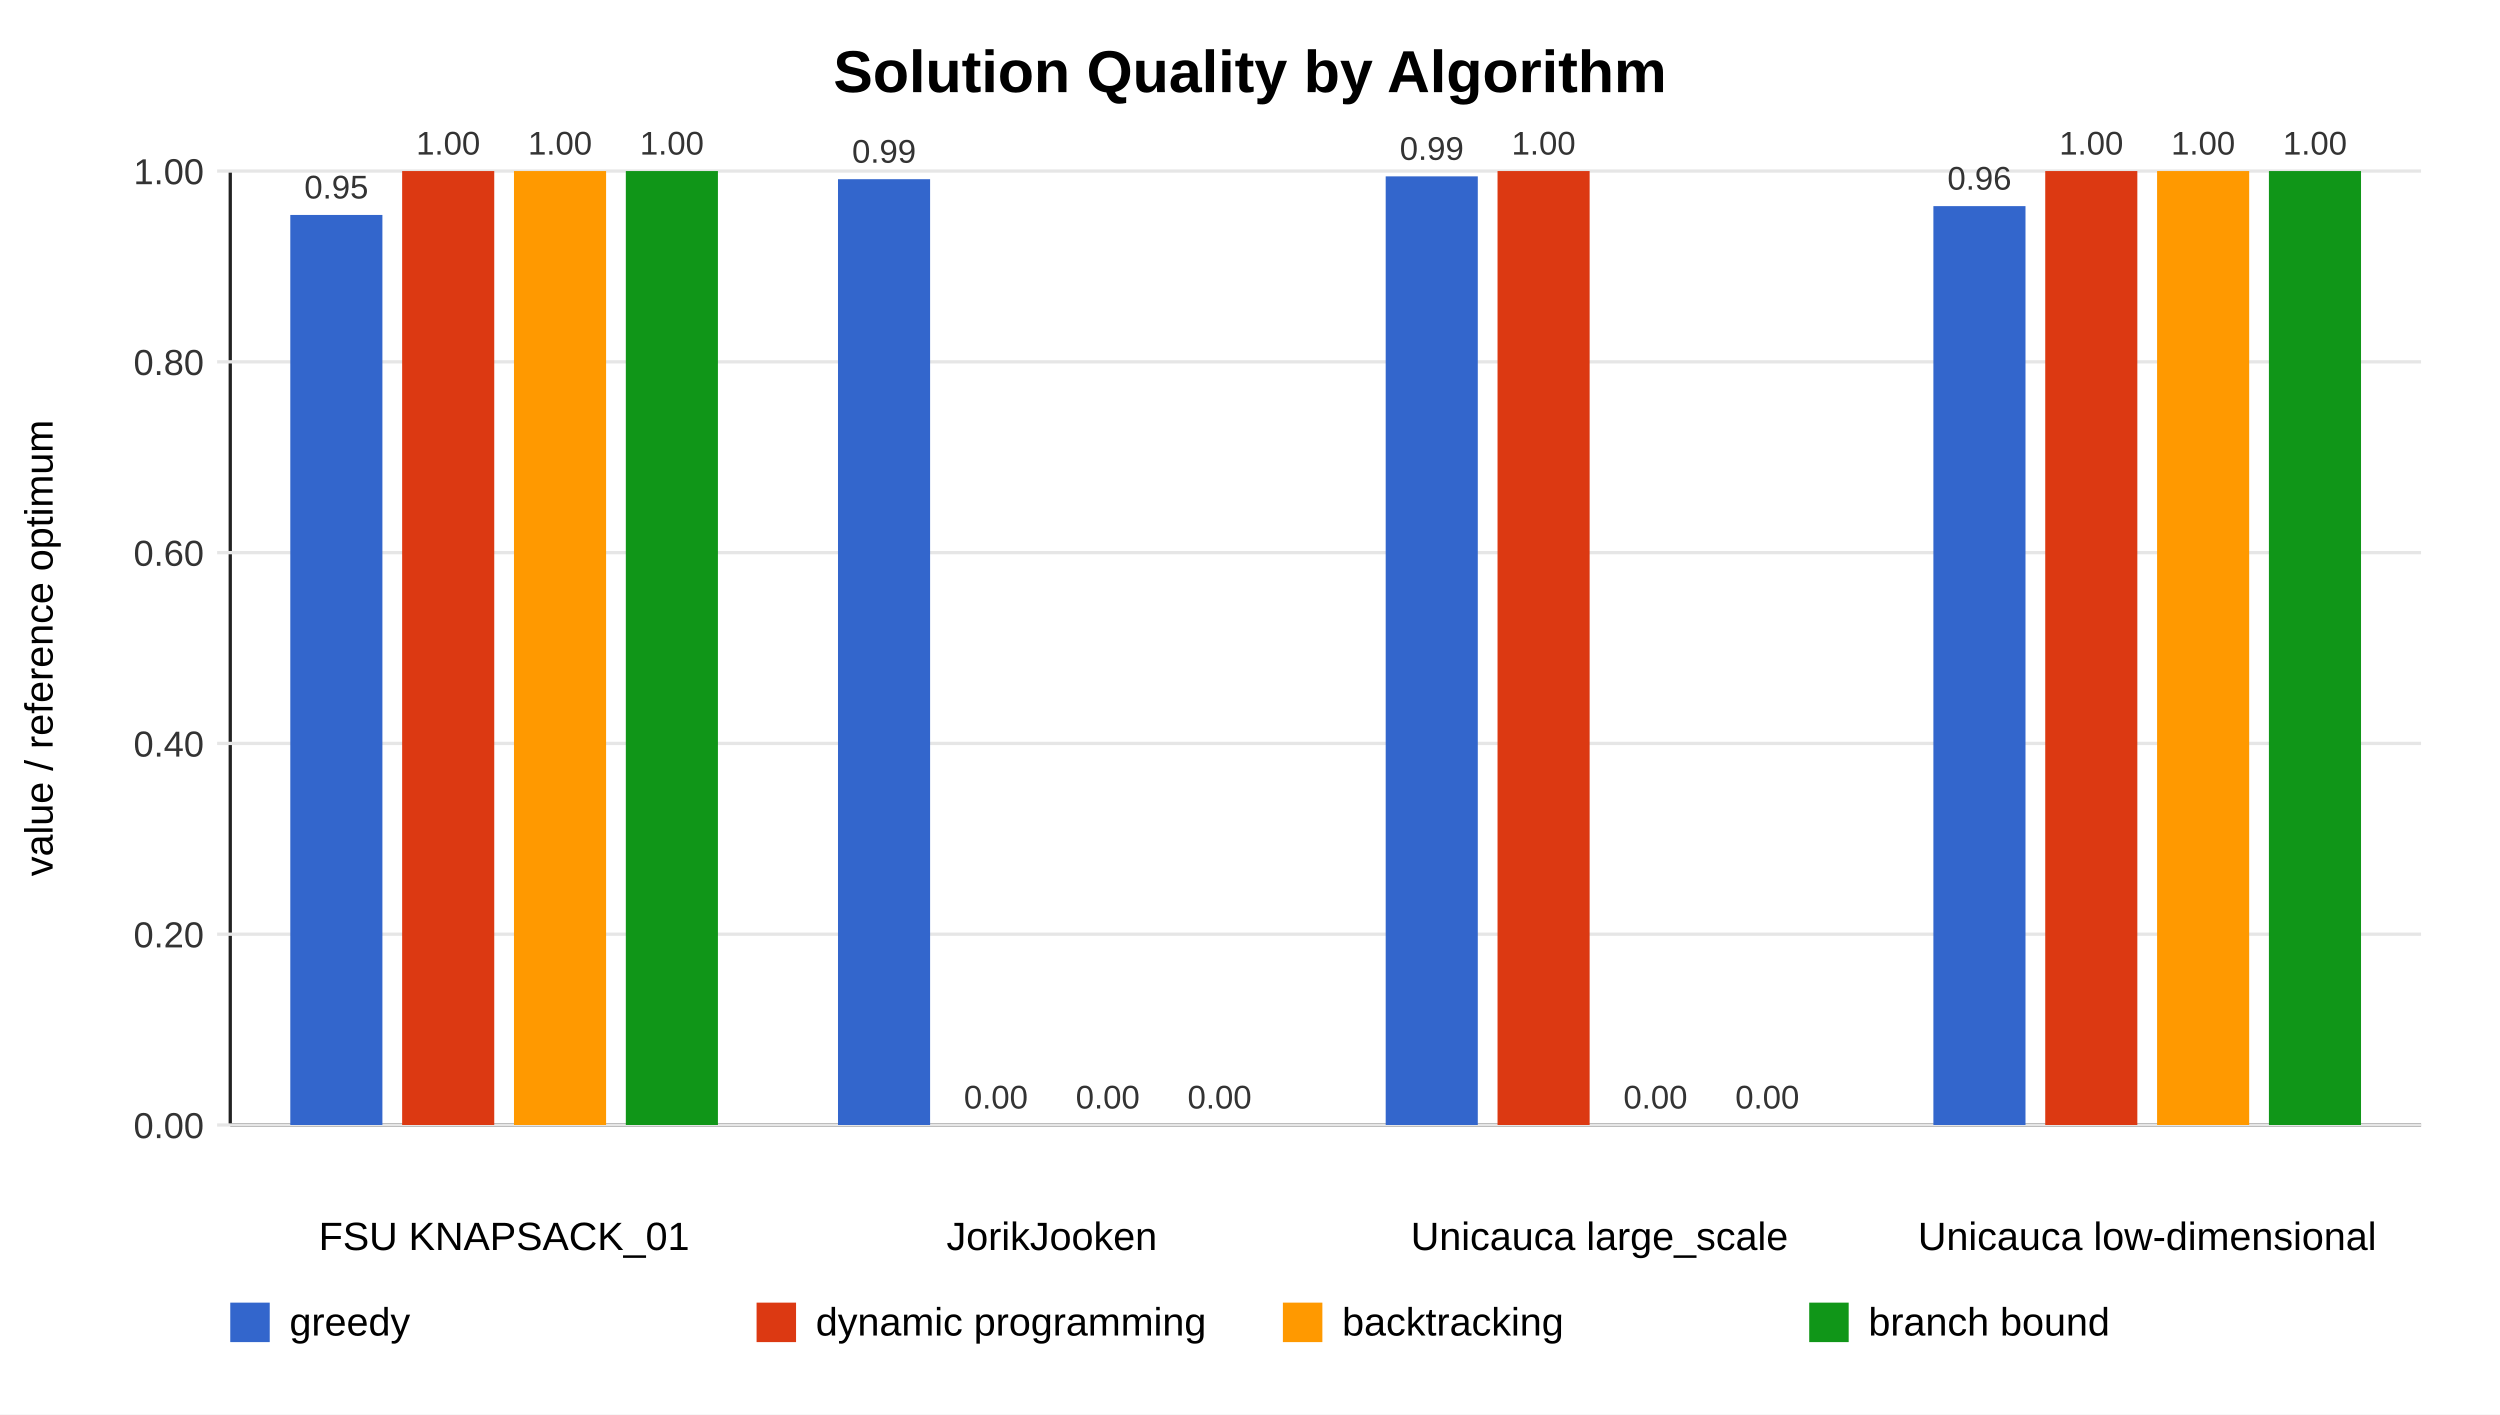
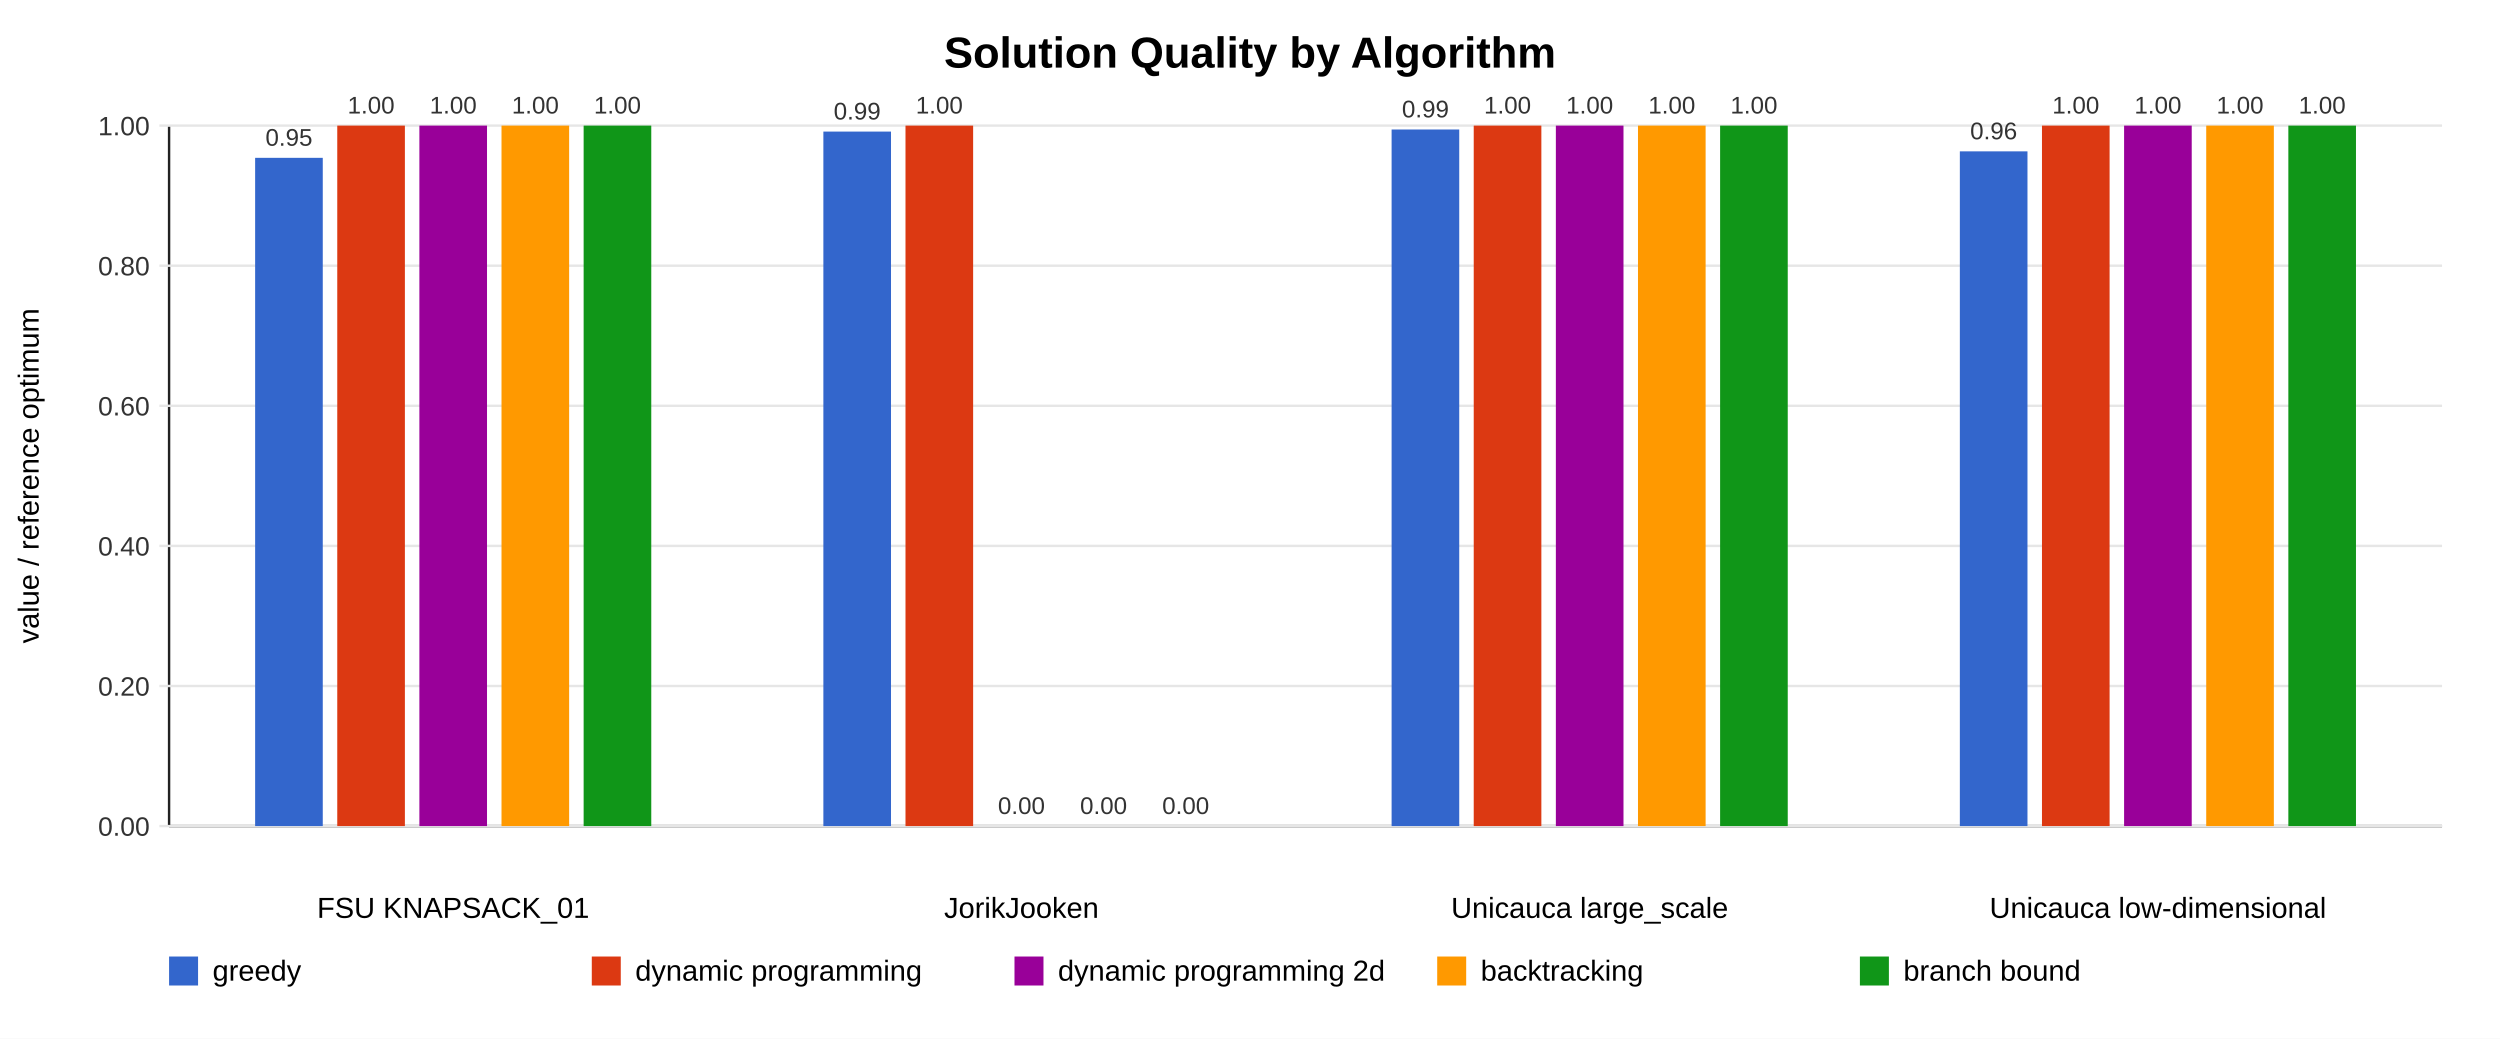
- <svg xmlns="http://www.w3.org/2000/svg" width="760" height="430" viewBox="0 0 760 430">
+ <svg xmlns="http://www.w3.org/2000/svg" width="1035" height="430" viewBox="0 0 1035 430">
  <rect width="100%" height="100%" fill="#ffffff" />
-   <text x="380" y="28" text-anchor="middle" font-family="Arial, sans-serif" font-size="18" font-weight="700">Solution Quality by Algorithm</text>
+   <text x="517.5" y="28" text-anchor="middle" font-family="Arial, sans-serif" font-size="18" font-weight="700">Solution Quality by Algorithm</text>
  <text x="16" y="197" transform="rotate(-90 16 197)" text-anchor="middle" font-family="Arial, sans-serif" font-size="12">value / reference optimum</text>
-   <line x1="70" y1="342" x2="736" y2="342" stroke="#222" />
+   <line x1="70" y1="342" x2="1011" y2="342" stroke="#222" />
  <line x1="70" y1="52" x2="70" y2="342" stroke="#222" />
-   <line x1="66" y1="342" x2="736" y2="342" stroke="#e6e6e6" />
+   <line x1="66" y1="342" x2="1011" y2="342" stroke="#e6e6e6" />
  <text x="62" y="346" text-anchor="end" font-family="Arial, sans-serif" font-size="11" fill="#333">0.00</text>
-   <line x1="66" y1="284" x2="736" y2="284" stroke="#e6e6e6" />
+   <line x1="66" y1="284" x2="1011" y2="284" stroke="#e6e6e6" />
  <text x="62" y="288" text-anchor="end" font-family="Arial, sans-serif" font-size="11" fill="#333">0.20</text>
-   <line x1="66" y1="226" x2="736" y2="226" stroke="#e6e6e6" />
+   <line x1="66" y1="226" x2="1011" y2="226" stroke="#e6e6e6" />
  <text x="62" y="230" text-anchor="end" font-family="Arial, sans-serif" font-size="11" fill="#333">0.40</text>
-   <line x1="66" y1="168" x2="736" y2="168" stroke="#e6e6e6" />
+   <line x1="66" y1="168" x2="1011" y2="168" stroke="#e6e6e6" />
  <text x="62" y="172" text-anchor="end" font-family="Arial, sans-serif" font-size="11" fill="#333">0.60</text>
-   <line x1="66" y1="110" x2="736" y2="110" stroke="#e6e6e6" />
+   <line x1="66" y1="110" x2="1011" y2="110" stroke="#e6e6e6" />
  <text x="62" y="114" text-anchor="end" font-family="Arial, sans-serif" font-size="11" fill="#333">0.80</text>
-   <line x1="66" y1="52" x2="736" y2="52" stroke="#e6e6e6" />
+   <line x1="66" y1="52" x2="1011" y2="52" stroke="#e6e6e6" />
  <text x="62" y="56" text-anchor="end" font-family="Arial, sans-serif" font-size="11" fill="#333">1.00</text>
-   <text x="153.25" y="380" text-anchor="middle" font-family="Arial, sans-serif" font-size="12">FSU KNAPSACK_01</text>
-   <rect x="88.25" y="65.344" width="28" height="276.656" fill="#3366cc" />
-   <text x="102.25" y="60.344" text-anchor="middle" font-family="Arial, sans-serif" font-size="10" fill="#333">0.95</text>
-   <rect x="122.25" y="52" width="28" height="290" fill="#dc3912" />
-   <text x="136.25" y="47" text-anchor="middle" font-family="Arial, sans-serif" font-size="10" fill="#333">1.00</text>
-   <rect x="156.25" y="52" width="28" height="290" fill="#ff9900" />
-   <text x="170.25" y="47" text-anchor="middle" font-family="Arial, sans-serif" font-size="10" fill="#333">1.00</text>
-   <rect x="190.25" y="52" width="28" height="290" fill="#109618" />
-   <text x="204.25" y="47" text-anchor="middle" font-family="Arial, sans-serif" font-size="10" fill="#333">1.00</text>
-   <text x="319.75" y="380" text-anchor="middle" font-family="Arial, sans-serif" font-size="12">JorikJooken</text>
-   <rect x="254.75" y="54.475" width="28" height="287.525" fill="#3366cc" />
-   <text x="268.75" y="49.475" text-anchor="middle" font-family="Arial, sans-serif" font-size="10" fill="#333">0.99</text>
-   <rect x="288.75" y="342" width="28" height="0" fill="#dc3912" />
-   <text x="302.75" y="337" text-anchor="middle" font-family="Arial, sans-serif" font-size="10" fill="#333">0.00</text>
-   <rect x="322.75" y="342" width="28" height="0" fill="#ff9900" />
-   <text x="336.75" y="337" text-anchor="middle" font-family="Arial, sans-serif" font-size="10" fill="#333">0.00</text>
-   <rect x="356.75" y="342" width="28" height="0" fill="#109618" />
-   <text x="370.75" y="337" text-anchor="middle" font-family="Arial, sans-serif" font-size="10" fill="#333">0.00</text>
-   <text x="486.25" y="380" text-anchor="middle" font-family="Arial, sans-serif" font-size="12">Unicauca large_scale</text>
-   <rect x="421.25" y="53.613" width="28" height="288.387" fill="#3366cc" />
-   <text x="435.25" y="48.613" text-anchor="middle" font-family="Arial, sans-serif" font-size="10" fill="#333">0.99</text>
-   <rect x="455.25" y="52" width="28" height="290" fill="#dc3912" />
-   <text x="469.25" y="47" text-anchor="middle" font-family="Arial, sans-serif" font-size="10" fill="#333">1.00</text>
-   <rect x="489.25" y="342" width="28" height="0" fill="#ff9900" />
-   <text x="503.25" y="337" text-anchor="middle" font-family="Arial, sans-serif" font-size="10" fill="#333">0.00</text>
-   <rect x="523.25" y="342" width="28" height="0" fill="#109618" />
-   <text x="537.25" y="337" text-anchor="middle" font-family="Arial, sans-serif" font-size="10" fill="#333">0.00</text>
-   <text x="652.75" y="380" text-anchor="middle" font-family="Arial, sans-serif" font-size="12">Unicauca low-dimensional</text>
-   <rect x="587.75" y="62.661" width="28" height="279.339" fill="#3366cc" />
-   <text x="601.75" y="57.661" text-anchor="middle" font-family="Arial, sans-serif" font-size="10" fill="#333">0.96</text>
-   <rect x="621.75" y="52" width="28" height="290" fill="#dc3912" />
-   <text x="635.75" y="47" text-anchor="middle" font-family="Arial, sans-serif" font-size="10" fill="#333">1.00</text>
-   <rect x="655.75" y="52" width="28" height="290" fill="#ff9900" />
-   <text x="669.75" y="47" text-anchor="middle" font-family="Arial, sans-serif" font-size="10" fill="#333">1.00</text>
-   <rect x="689.75" y="52" width="28" height="290" fill="#109618" />
-   <text x="703.75" y="47" text-anchor="middle" font-family="Arial, sans-serif" font-size="10" fill="#333">1.00</text>
+   <text x="187.625" y="380" text-anchor="middle" font-family="Arial, sans-serif" font-size="12">FSU KNAPSACK_01</text>
+   <rect x="105.625" y="65.344" width="28" height="276.656" fill="#3366cc" />
+   <text x="119.625" y="60.344" text-anchor="middle" font-family="Arial, sans-serif" font-size="10" fill="#333">0.95</text>
+   <rect x="139.625" y="52" width="28" height="290" fill="#dc3912" />
+   <text x="153.625" y="47" text-anchor="middle" font-family="Arial, sans-serif" font-size="10" fill="#333">1.00</text>
+   <rect x="173.625" y="52" width="28" height="290" fill="#990099" />
+   <text x="187.625" y="47" text-anchor="middle" font-family="Arial, sans-serif" font-size="10" fill="#333">1.00</text>
+   <rect x="207.625" y="52" width="28" height="290" fill="#ff9900" />
+   <text x="221.625" y="47" text-anchor="middle" font-family="Arial, sans-serif" font-size="10" fill="#333">1.00</text>
+   <rect x="241.625" y="52" width="28" height="290" fill="#109618" />
+   <text x="255.625" y="47" text-anchor="middle" font-family="Arial, sans-serif" font-size="10" fill="#333">1.00</text>
+   <text x="422.875" y="380" text-anchor="middle" font-family="Arial, sans-serif" font-size="12">JorikJooken</text>
+   <rect x="340.875" y="54.475" width="28" height="287.525" fill="#3366cc" />
+   <text x="354.875" y="49.475" text-anchor="middle" font-family="Arial, sans-serif" font-size="10" fill="#333">0.99</text>
+   <rect x="374.875" y="52" width="28" height="290" fill="#dc3912" />
+   <text x="388.875" y="47" text-anchor="middle" font-family="Arial, sans-serif" font-size="10" fill="#333">1.00</text>
+   <rect x="408.875" y="342" width="28" height="0" fill="#990099" />
+   <text x="422.875" y="337" text-anchor="middle" font-family="Arial, sans-serif" font-size="10" fill="#333">0.00</text>
+   <rect x="442.875" y="342" width="28" height="0" fill="#ff9900" />
+   <text x="456.875" y="337" text-anchor="middle" font-family="Arial, sans-serif" font-size="10" fill="#333">0.00</text>
+   <rect x="476.875" y="342" width="28" height="0" fill="#109618" />
+   <text x="490.875" y="337" text-anchor="middle" font-family="Arial, sans-serif" font-size="10" fill="#333">0.00</text>
+   <text x="658.125" y="380" text-anchor="middle" font-family="Arial, sans-serif" font-size="12">Unicauca large_scale</text>
+   <rect x="576.125" y="53.613" width="28" height="288.387" fill="#3366cc" />
+   <text x="590.125" y="48.613" text-anchor="middle" font-family="Arial, sans-serif" font-size="10" fill="#333">0.99</text>
+   <rect x="610.125" y="52" width="28" height="290" fill="#dc3912" />
+   <text x="624.125" y="47" text-anchor="middle" font-family="Arial, sans-serif" font-size="10" fill="#333">1.00</text>
+   <rect x="644.125" y="52" width="28" height="290" fill="#990099" />
+   <text x="658.125" y="47" text-anchor="middle" font-family="Arial, sans-serif" font-size="10" fill="#333">1.00</text>
+   <rect x="678.125" y="52" width="28" height="290" fill="#ff9900" />
+   <text x="692.125" y="47" text-anchor="middle" font-family="Arial, sans-serif" font-size="10" fill="#333">1.00</text>
+   <rect x="712.125" y="52" width="28" height="290" fill="#109618" />
+   <text x="726.125" y="47" text-anchor="middle" font-family="Arial, sans-serif" font-size="10" fill="#333">1.00</text>
+   <text x="893.375" y="380" text-anchor="middle" font-family="Arial, sans-serif" font-size="12">Unicauca low-dimensional</text>
+   <rect x="811.375" y="62.661" width="28" height="279.339" fill="#3366cc" />
+   <text x="825.375" y="57.661" text-anchor="middle" font-family="Arial, sans-serif" font-size="10" fill="#333">0.96</text>
+   <rect x="845.375" y="52" width="28" height="290" fill="#dc3912" />
+   <text x="859.375" y="47" text-anchor="middle" font-family="Arial, sans-serif" font-size="10" fill="#333">1.00</text>
+   <rect x="879.375" y="52" width="28" height="290" fill="#990099" />
+   <text x="893.375" y="47" text-anchor="middle" font-family="Arial, sans-serif" font-size="10" fill="#333">1.00</text>
+   <rect x="913.375" y="52" width="28" height="290" fill="#ff9900" />
+   <text x="927.375" y="47" text-anchor="middle" font-family="Arial, sans-serif" font-size="10" fill="#333">1.00</text>
+   <rect x="947.375" y="52" width="28" height="290" fill="#109618" />
+   <text x="961.375" y="47" text-anchor="middle" font-family="Arial, sans-serif" font-size="10" fill="#333">1.00</text>
  <rect x="70" y="396" width="12" height="12" fill="#3366cc" />
  <text x="88" y="406" font-family="Arial, sans-serif" font-size="12">greedy</text>
-   <rect x="230" y="396" width="12" height="12" fill="#dc3912" />
-   <text x="248" y="406" font-family="Arial, sans-serif" font-size="12">dynamic programming</text>
-   <rect x="390" y="396" width="12" height="12" fill="#ff9900" />
-   <text x="408" y="406" font-family="Arial, sans-serif" font-size="12">backtracking</text>
-   <rect x="550" y="396" width="12" height="12" fill="#109618" />
-   <text x="568" y="406" font-family="Arial, sans-serif" font-size="12">branch bound</text>
+   <rect x="245" y="396" width="12" height="12" fill="#dc3912" />
+   <text x="263" y="406" font-family="Arial, sans-serif" font-size="12">dynamic programming</text>
+   <rect x="420" y="396" width="12" height="12" fill="#990099" />
+   <text x="438" y="406" font-family="Arial, sans-serif" font-size="12">dynamic programming 2d</text>
+   <rect x="595" y="396" width="12" height="12" fill="#ff9900" />
+   <text x="613" y="406" font-family="Arial, sans-serif" font-size="12">backtracking</text>
+   <rect x="770" y="396" width="12" height="12" fill="#109618" />
+   <text x="788" y="406" font-family="Arial, sans-serif" font-size="12">branch bound</text>
</svg>
